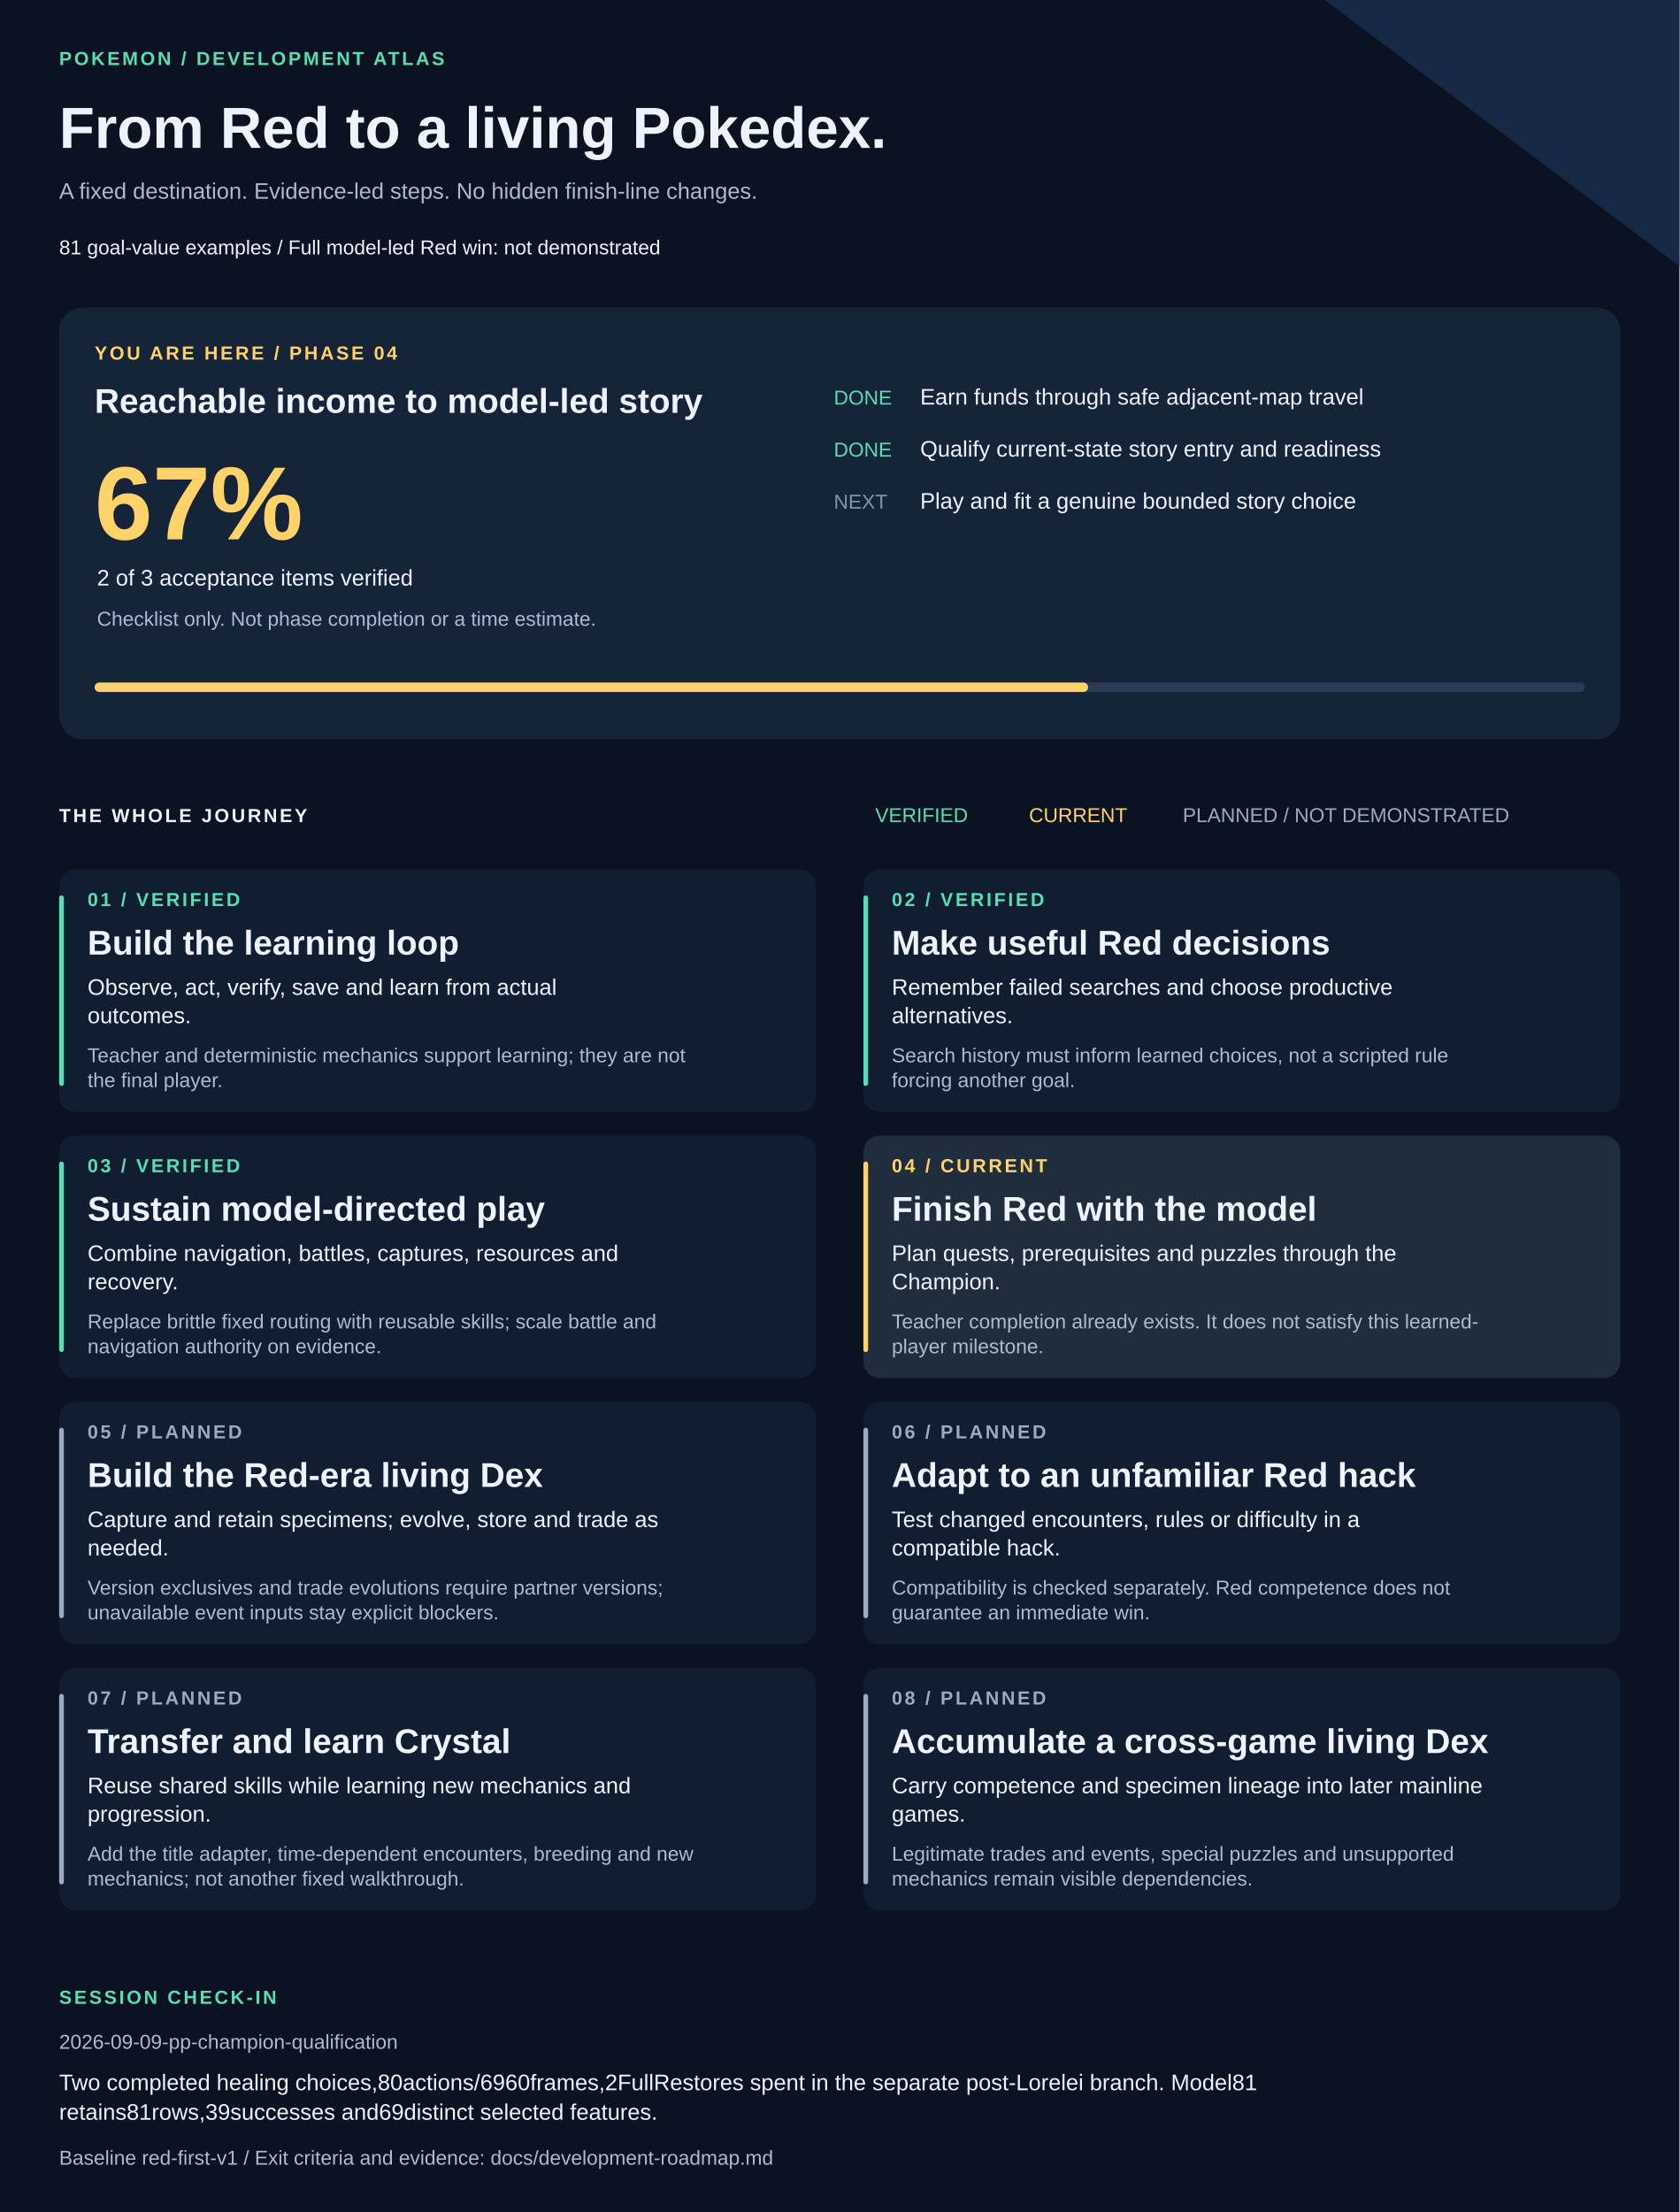
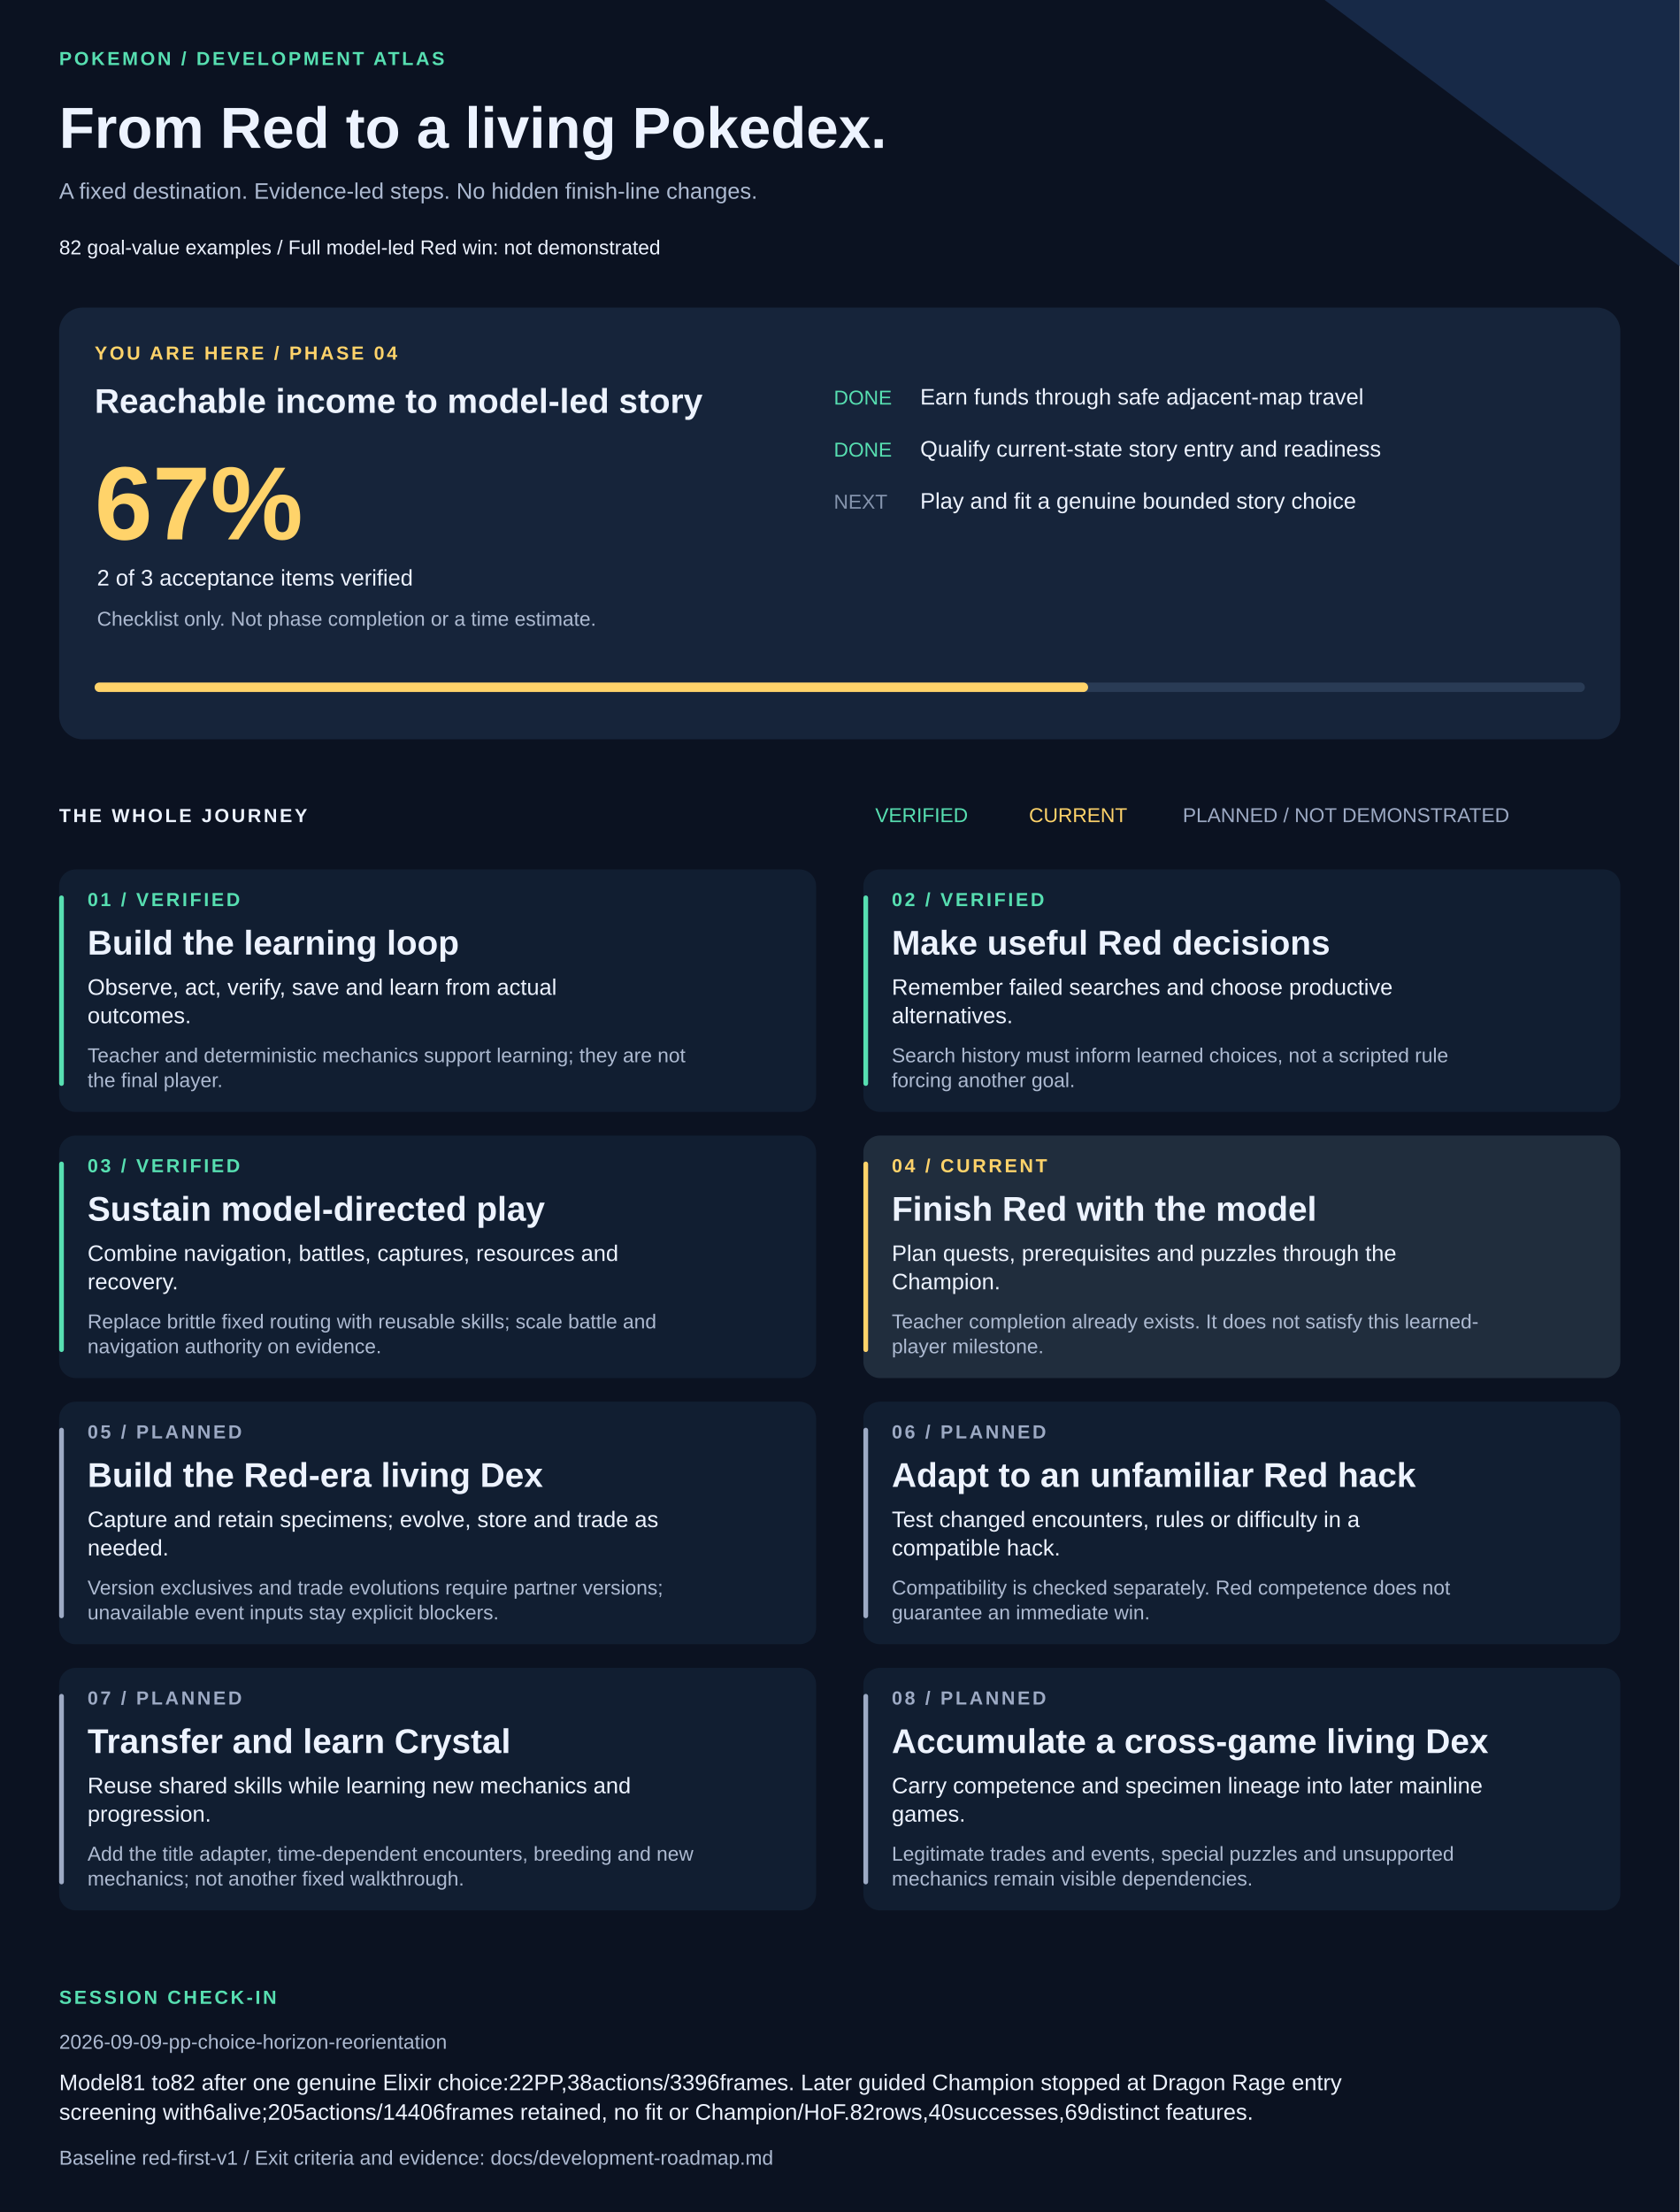
<svg xmlns="http://www.w3.org/2000/svg" width="1420" height="1870" viewBox="0 0 1420 1870" role="img" aria-labelledby="title description">
  <style>text{font-family:Arial,Helvetica,sans-serif;fill:#edf3ff}.muted{fill:#adbad1}.eyebrow{font-size:16px;letter-spacing:2px;font-weight:bold}.heading{font-size:29px;font-weight:bold}.body{font-size:19px}.small{font-size:17px}</style>
  <rect width="1420" height="1870" fill="#0b1221" />
  <path d="M1120 0H1420V225Z" fill="#172947" />
  <text x="50" y="55" class="eyebrow" style="fill:#57dfb1">POKEMON / DEVELOPMENT ATLAS</text>
  <text x="50" y="125" style="font-size:49px;font-weight:bold">From Red to a living Pokedex.</text>
  <text x="50" y="168" class="body muted">A fixed destination. Evidence-led steps. No hidden finish-line changes.</text>
-   <text x="50" y="215" class="small">81 goal-value examples  /  Full model-led Red win: not demonstrated</text>
+   <text x="50" y="215" class="small">82 goal-value examples  /  Full model-led Red win: not demonstrated</text>
  <rect x="50" y="260" width="1320" height="365" rx="20" fill="#16243a" />
  <text x="80" y="304" class="eyebrow" style="fill:#ffd36a">YOU ARE HERE / PHASE 04</text>
  <text x="80" y="349" class="heading">Reachable income to model-led story</text>
  <text x="80" y="456" style="font-size:88px;font-weight:bold;fill:#ffd36a">67%</text>
  <text x="82" y="495" class="body">2 of 3 acceptance items verified</text>
  <text x="82" y="529" class="small muted">Checklist only. Not phase completion or a time estimate.</text>
  <text x="705" y="342" class="small" style="fill:#57dfb1">DONE</text>
  <text x="778" y="342" class="body">Earn funds through safe adjacent-map travel</text>
  <text x="705" y="386" class="small" style="fill:#57dfb1">DONE</text>
  <text x="778" y="386" class="body">Qualify current-state story entry and readiness</text>
  <text x="705" y="430" class="small" style="fill:#8594ad">NEXT</text>
  <text x="778" y="430" class="body">Play and fit a genuine bounded story choice</text>
  <rect x="80" y="577" width="1260" height="8" rx="4" fill="#293b55" />
  <rect x="80" y="577" width="840" height="8" rx="4" fill="#ffd36a" />
  <text x="50" y="695" class="eyebrow">THE WHOLE JOURNEY</text>
  <text x="740" y="695" class="small" style="fill:#57dfb1">VERIFIED</text>
  <text x="870" y="695" class="small" style="fill:#ffd36a">CURRENT</text>
  <text x="1000" y="695" class="small" style="fill:#9daac4">PLANNED / NOT DEMONSTRATED</text>
  <rect x="50" y="735" width="640" height="205" rx="14" fill="#111e31" />
  <rect x="50" y="757" width="4" height="161" rx="2" fill="#57dfb1" />
  <text x="74" y="766" class="eyebrow" style="fill:#57dfb1">01 / VERIFIED</text>
  <text x="74" y="807" class="heading">Build the learning loop</text>
  <text x="74" y="841" class="body">Observe, act, verify, save and learn from actual</text>
  <text x="74" y="865" class="body">outcomes.</text>
  <text x="74" y="898" class="small muted">Teacher and deterministic mechanics support learning; they are not</text>
  <text x="74" y="919" class="small muted">the final player.</text>
  <rect x="730" y="735" width="640" height="205" rx="14" fill="#111e31" />
  <rect x="730" y="757" width="4" height="161" rx="2" fill="#57dfb1" />
  <text x="754" y="766" class="eyebrow" style="fill:#57dfb1">02 / VERIFIED</text>
  <text x="754" y="807" class="heading">Make useful Red decisions</text>
  <text x="754" y="841" class="body">Remember failed searches and choose productive</text>
  <text x="754" y="865" class="body">alternatives.</text>
  <text x="754" y="898" class="small muted">Search history must inform learned choices, not a scripted rule</text>
  <text x="754" y="919" class="small muted">forcing another goal.</text>
  <rect x="50" y="960" width="640" height="205" rx="14" fill="#111e31" />
  <rect x="50" y="982" width="4" height="161" rx="2" fill="#57dfb1" />
  <text x="74" y="991" class="eyebrow" style="fill:#57dfb1">03 / VERIFIED</text>
  <text x="74" y="1032" class="heading">Sustain model-directed play</text>
  <text x="74" y="1066" class="body">Combine navigation, battles, captures, resources and</text>
  <text x="74" y="1090" class="body">recovery.</text>
  <text x="74" y="1123" class="small muted">Replace brittle fixed routing with reusable skills; scale battle and</text>
  <text x="74" y="1144" class="small muted">navigation authority on evidence.</text>
  <rect x="730" y="960" width="640" height="205" rx="14" fill="#202d3d" />
  <rect x="730" y="982" width="4" height="161" rx="2" fill="#ffd36a" />
  <text x="754" y="991" class="eyebrow" style="fill:#ffd36a">04 / CURRENT</text>
  <text x="754" y="1032" class="heading">Finish Red with the model</text>
  <text x="754" y="1066" class="body">Plan quests, prerequisites and puzzles through the</text>
  <text x="754" y="1090" class="body">Champion.</text>
  <text x="754" y="1123" class="small muted">Teacher completion already exists. It does not satisfy this learned-</text>
  <text x="754" y="1144" class="small muted">player milestone.</text>
  <rect x="50" y="1185" width="640" height="205" rx="14" fill="#111e31" />
  <rect x="50" y="1207" width="4" height="161" rx="2" fill="#9daac4" />
  <text x="74" y="1216" class="eyebrow" style="fill:#9daac4">05 / PLANNED</text>
  <text x="74" y="1257" class="heading">Build the Red-era living Dex</text>
  <text x="74" y="1291" class="body">Capture and retain specimens; evolve, store and trade as</text>
  <text x="74" y="1315" class="body">needed.</text>
  <text x="74" y="1348" class="small muted">Version exclusives and trade evolutions require partner versions;</text>
  <text x="74" y="1369" class="small muted">unavailable event inputs stay explicit blockers.</text>
  <rect x="730" y="1185" width="640" height="205" rx="14" fill="#111e31" />
  <rect x="730" y="1207" width="4" height="161" rx="2" fill="#9daac4" />
  <text x="754" y="1216" class="eyebrow" style="fill:#9daac4">06 / PLANNED</text>
  <text x="754" y="1257" class="heading">Adapt to an unfamiliar Red hack</text>
  <text x="754" y="1291" class="body">Test changed encounters, rules or difficulty in a</text>
  <text x="754" y="1315" class="body">compatible hack.</text>
  <text x="754" y="1348" class="small muted">Compatibility is checked separately. Red competence does not</text>
  <text x="754" y="1369" class="small muted">guarantee an immediate win.</text>
  <rect x="50" y="1410" width="640" height="205" rx="14" fill="#111e31" />
  <rect x="50" y="1432" width="4" height="161" rx="2" fill="#9daac4" />
  <text x="74" y="1441" class="eyebrow" style="fill:#9daac4">07 / PLANNED</text>
  <text x="74" y="1482" class="heading">Transfer and learn Crystal</text>
  <text x="74" y="1516" class="body">Reuse shared skills while learning new mechanics and</text>
  <text x="74" y="1540" class="body">progression.</text>
  <text x="74" y="1573" class="small muted">Add the title adapter, time-dependent encounters, breeding and new</text>
  <text x="74" y="1594" class="small muted">mechanics; not another fixed walkthrough.</text>
  <rect x="730" y="1410" width="640" height="205" rx="14" fill="#111e31" />
  <rect x="730" y="1432" width="4" height="161" rx="2" fill="#9daac4" />
  <text x="754" y="1441" class="eyebrow" style="fill:#9daac4">08 / PLANNED</text>
  <text x="754" y="1482" class="heading">Accumulate a cross-game living Dex</text>
  <text x="754" y="1516" class="body">Carry competence and specimen lineage into later mainline</text>
  <text x="754" y="1540" class="body">games.</text>
  <text x="754" y="1573" class="small muted">Legitimate trades and events, special puzzles and unsupported</text>
  <text x="754" y="1594" class="small muted">mechanics remain visible dependencies.</text>
  <text x="50" y="1694" class="eyebrow" style="fill:#57dfb1">SESSION CHECK-IN</text>
-   <text x="50" y="1732" class="small muted">2026-09-09-pp-champion-qualification</text>
-   <text x="50" y="1767" class="body">Two completed healing choices,80actions/6960frames,2FullRestores spent in the separate post-Lorelei branch. Model81</text>
-   <text x="50" y="1792" class="body">retains81rows,39successes and69distinct selected features.</text>
+   <text x="50" y="1732" class="small muted">2026-09-09-pp-choice-horizon-reorientation</text>
+   <text x="50" y="1767" class="body">Model81 to82 after one genuine Elixir choice:22PP,38actions/3396frames. Later guided Champion stopped at Dragon Rage entry</text>
+   <text x="50" y="1792" class="body">screening with6alive;205actions/14406frames retained, no fit or Champion/HoF.82rows,40successes,69distinct features.</text>
  <text x="50" y="1830" class="small muted">Baseline red-first-v1 / Exit criteria and evidence: docs/development-roadmap.md</text>
</svg>
